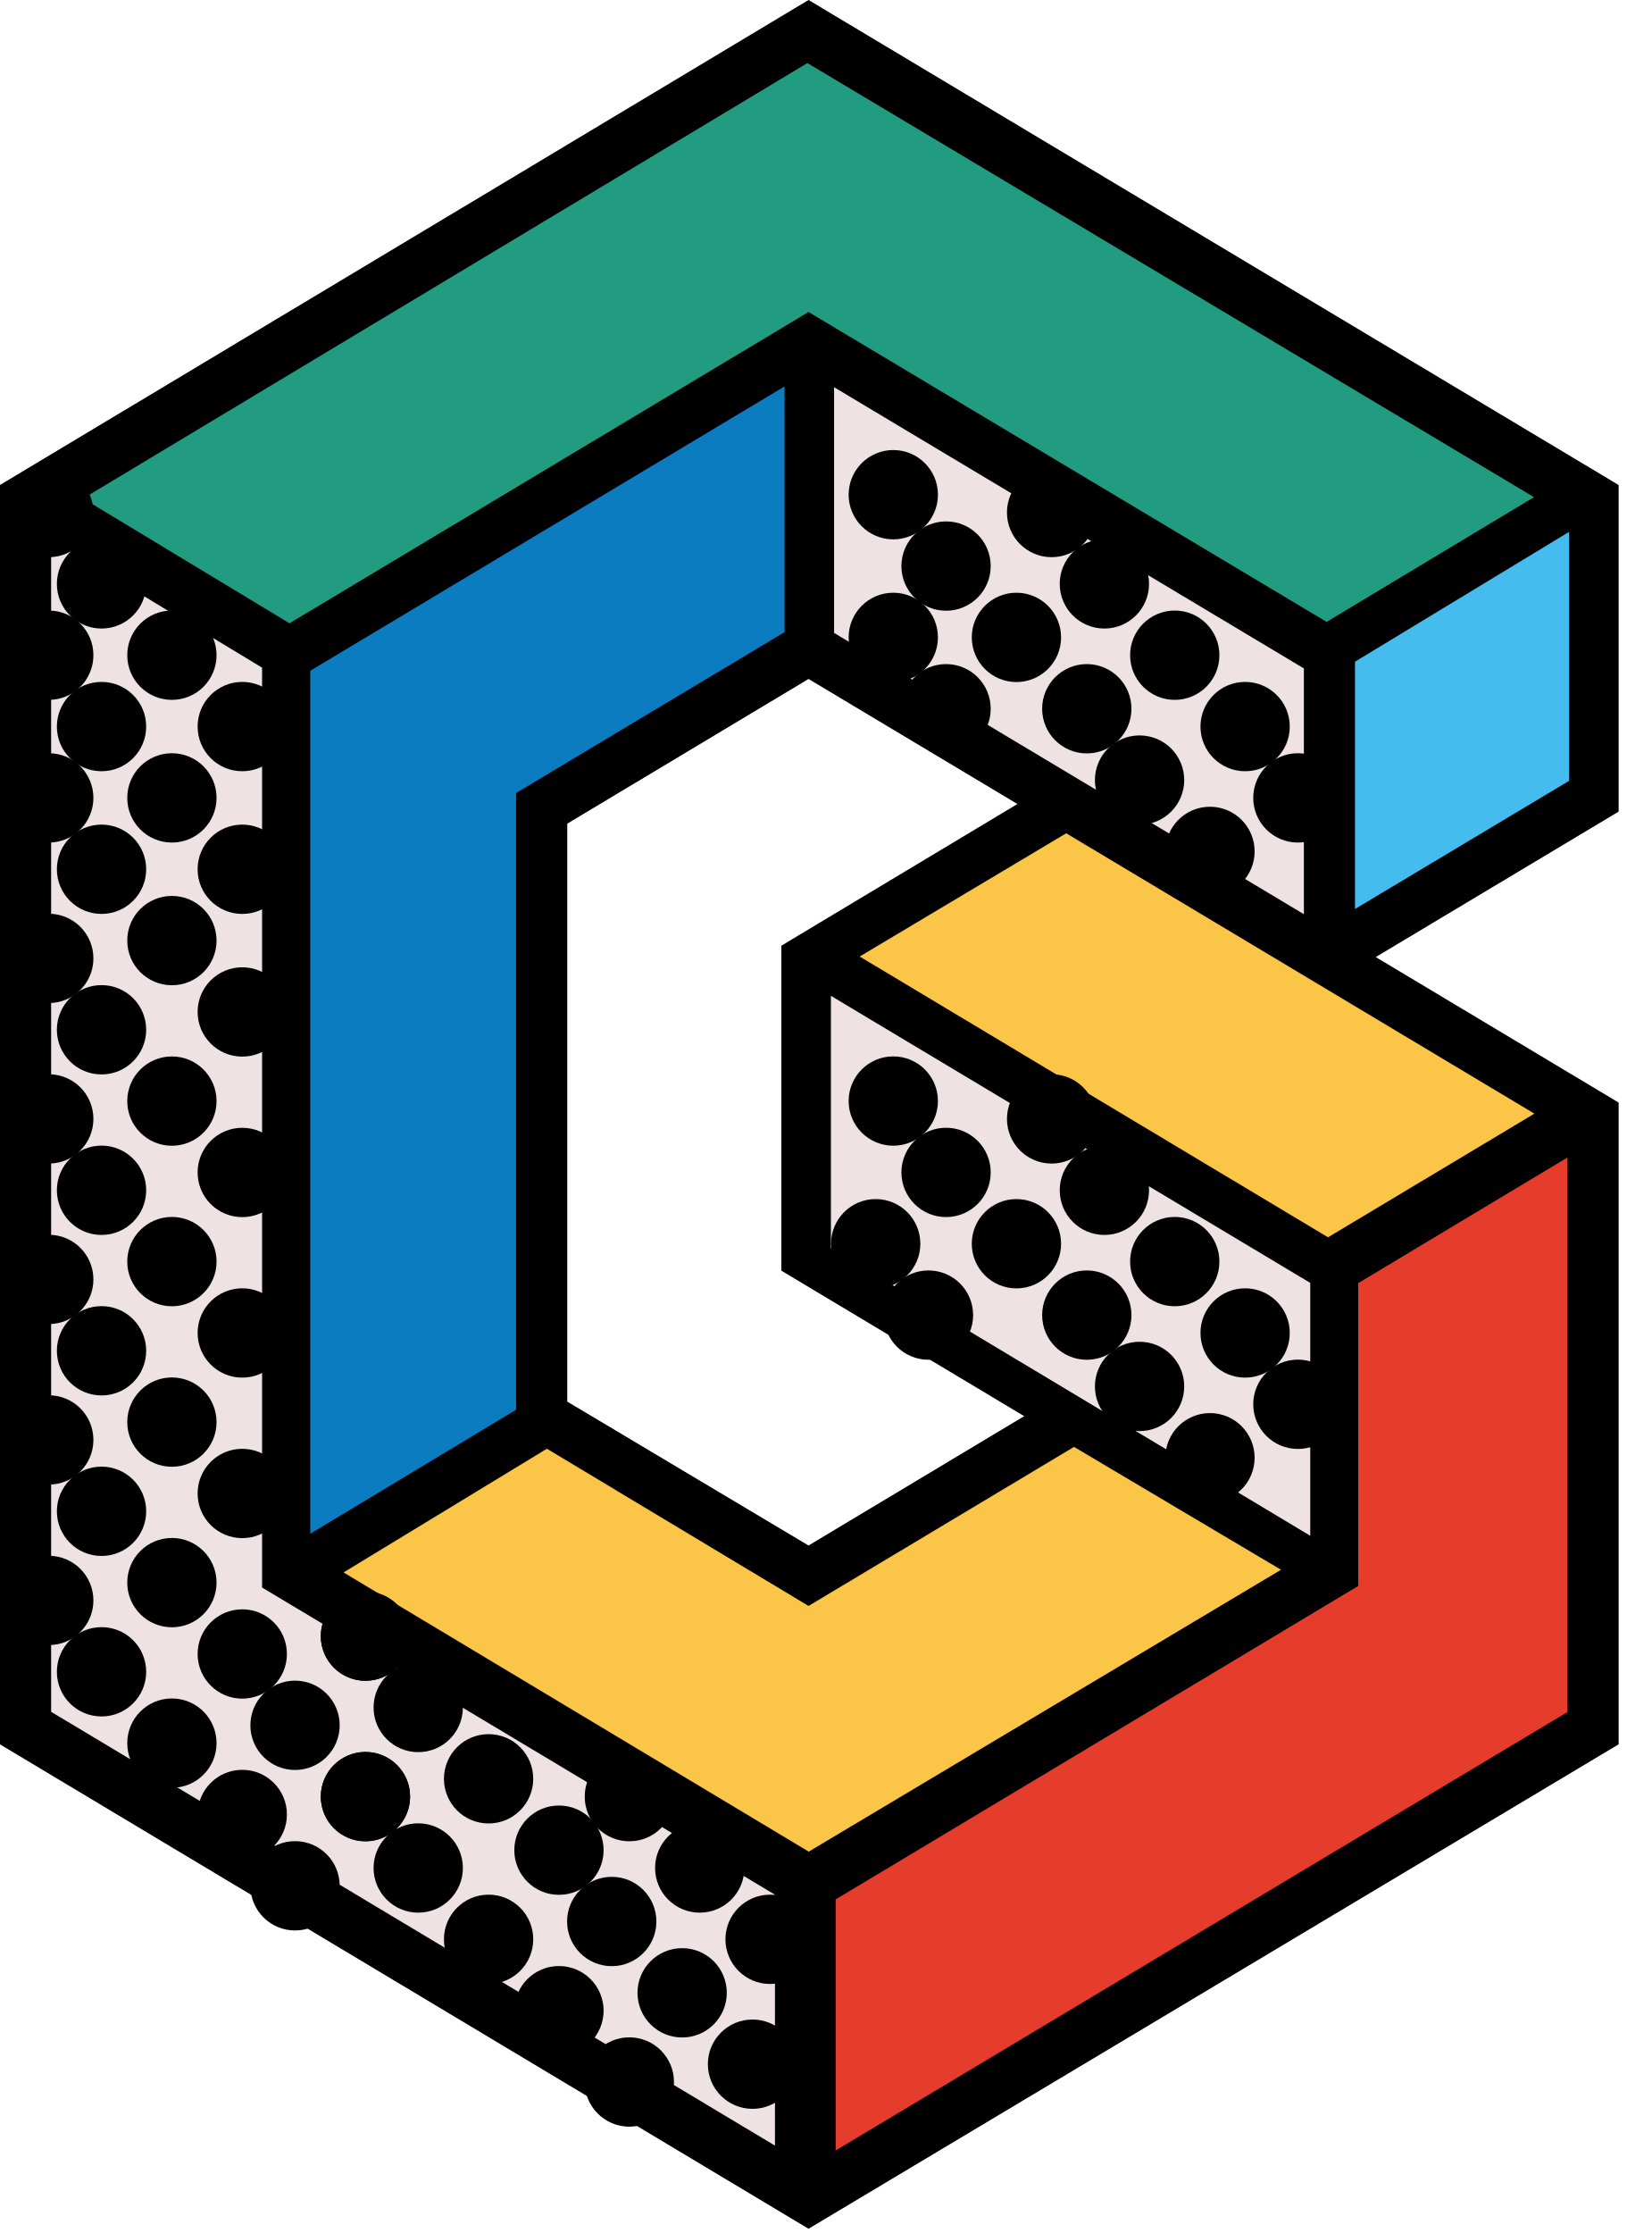
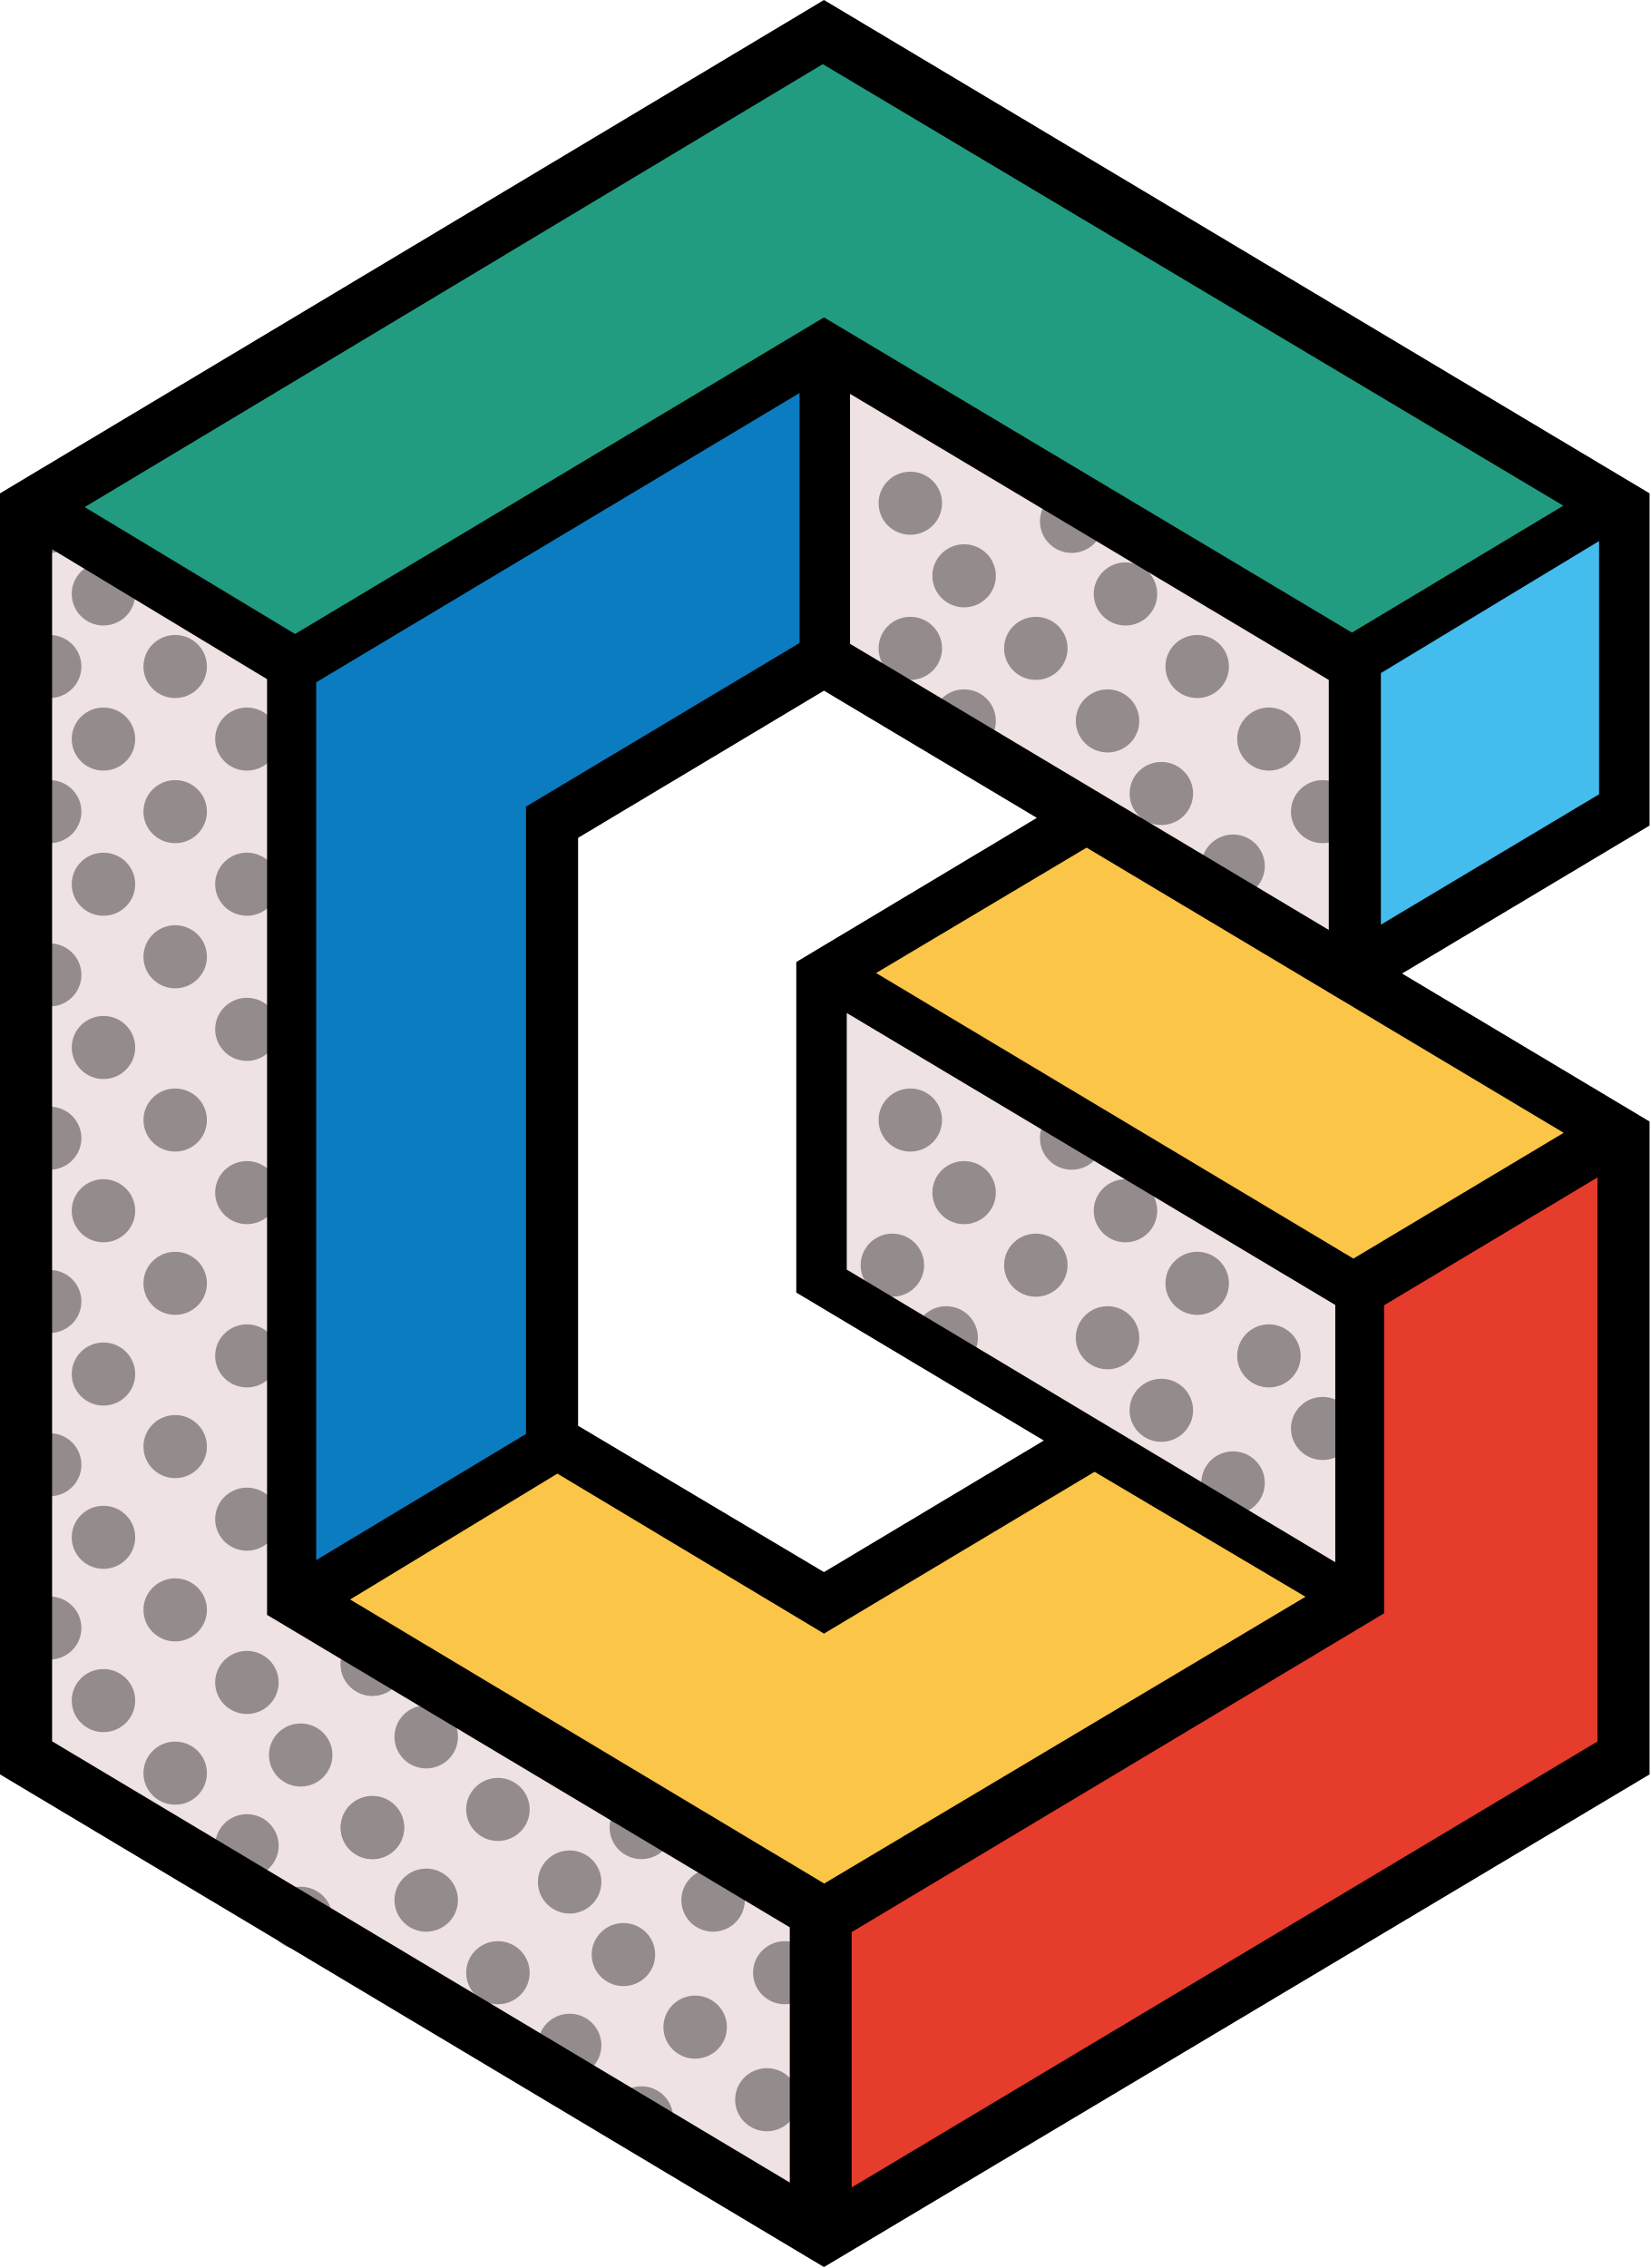
- <svg xmlns="http://www.w3.org/2000/svg" width="37" height="50" viewBox="0 0 37 50">
-   <g fill="none" fill-rule="nonzero">
-     <path fill="#000" d="M36.253 10.86v7.313l-5.44 3.257 5.44 3.258v14.37L18.109 49.905 0 39.059v-28.2L18.109 0l18.144 10.86zm-23.548 7.583v12.941l5.404 3.222 4.83-2.896-5.439-3.258v-7.276l5.287-3.173-4.678-2.8-5.404 3.24z" />
-     <path fill="#44BCEE" d="M30.348 14.816l4.795-2.907v5.575l-4.795 2.87z" />
-     <path fill="#229C80" d="M1.861 11.162l4.623 2.794 11.625-6.97 11.603 6.939 4.645-2.793-16.274-9.72z" />
-     <path fill="#0C7CC0" d="M6.949 34.342V15.019l10.623-6.367v5.502l-6.013 3.602v13.81z" />
-     <path fill="#FBC547" d="M18.113 41.461l10.578-6.312-4.636-2.751-5.946 3.561-5.86-3.52-4.555 2.77zM29.744 27.705l4.622-2.769-10.486-6.278-4.626 2.76z" />
-     <path fill="#E63C2B" d="M30.42 28.731v6.781L18.716 42.53v5.622l16.39-9.817V25.918z" />
-     <path fill="#EFE2E2" d="M5.87 35.547V14.95l-4.725-2.86v26.24l16.212 9.713v-5.618zM18.61 22.298v5.65l10.736 6.44v-5.662zM18.681 8.67v5.502l10.522 6.298v-5.503z" />
-     <g fill="#000">
-       <g transform="translate(.394 10.782)">
-         <ellipse cx=".698" cy=".694" rx="1" ry="1" />
-         <ellipse cx="1.88" cy="2.292" rx="1" ry="1" />
-         <ellipse cx="3.456" cy="3.889" rx="1" ry="1" />
-         <ellipse cx="5.032" cy="5.487" rx="1" ry="1" />
-       </g>
-       <g transform="translate(.394 13.977)">
-         <ellipse cx=".698" cy=".694" rx="1" ry="1" />
-         <ellipse cx="1.88" cy="2.292" rx="1" ry="1" />
-         <ellipse cx="3.456" cy="3.889" rx="1" ry="1" />
-         <ellipse cx="5.032" cy="5.487" rx="1" ry="1" />
-       </g>
-       <g transform="translate(.394 17.172)">
-         <ellipse cx=".698" cy=".694" rx="1" ry="1" />
-         <ellipse cx="1.88" cy="2.292" rx="1" ry="1" />
-         <ellipse cx="3.456" cy="3.889" rx="1" ry="1" />
-         <ellipse cx="5.032" cy="5.487" rx="1" ry="1" />
-       </g>
-       <g transform="translate(.394 20.766)">
-         <ellipse cx=".698" cy=".694" rx="1" ry="1" />
-         <ellipse cx="1.88" cy="2.292" rx="1" ry="1" />
-         <ellipse cx="3.456" cy="3.889" rx="1" ry="1" />
-         <ellipse cx="5.032" cy="5.487" rx="1" ry="1" />
-       </g>
-       <g transform="translate(.394 24.36)">
-         <ellipse cx=".698" cy=".694" rx="1" ry="1" />
-         <ellipse cx="1.88" cy="2.292" rx="1" ry="1" />
-         <ellipse cx="3.456" cy="3.889" rx="1" ry="1" />
-         <ellipse cx="5.032" cy="5.487" rx="1" ry="1" />
-       </g>
-       <g transform="translate(.394 27.954)">
-         <ellipse cx=".698" cy=".694" rx="1" ry="1" />
-         <ellipse cx="1.88" cy="2.292" rx="1" ry="1" />
-         <ellipse cx="3.456" cy="3.889" rx="1" ry="1" />
-         <ellipse cx="5.032" cy="5.487" rx="1" ry="1" />
-         <ellipse cx="7.791" cy="8.681" rx="1" ry="1" />
-       </g>
-       <g transform="translate(.394 31.548)">
-         <ellipse cx=".698" cy=".694" rx="1" ry="1" />
-         <ellipse cx="1.88" cy="2.292" rx="1" ry="1" />
-         <ellipse cx="3.456" cy="3.889" rx="1" ry="1" />
-         <ellipse cx="5.032" cy="5.487" rx="1" ry="1" />
-         <ellipse cx="6.214" cy="7.084" rx="1" ry="1" />
-         <ellipse cx="7.791" cy="8.681" rx="1" ry="1" />
-       </g>
-       <g transform="translate(7.487 39.535)">
-         <ellipse cx=".698" cy=".694" rx="1" ry="1" />
-         <ellipse cx="1.88" cy="2.292" rx="1" ry="1" />
-         <ellipse cx="3.456" cy="3.889" rx="1" ry="1" />
-         <ellipse cx="5.032" cy="5.487" rx="1" ry="1" />
-         <ellipse cx="6.608" cy="7.084" rx="1" ry="1" />
-       </g>
-       <g transform="translate(7.487 35.941)">
-         <ellipse cx=".698" cy=".694" rx="1" ry="1" />
-         <ellipse cx="1.88" cy="2.292" rx="1" ry="1" />
-         <ellipse cx="3.456" cy="3.889" rx="1" ry="1" />
-         <ellipse cx="5.032" cy="5.487" rx="1" ry="1" />
-         <ellipse cx="6.214" cy="7.084" rx="1" ry="1" />
-         <ellipse cx="7.791" cy="8.681" rx="1" ry="1" />
-         <ellipse cx="9.367" cy="10.279" rx="1" ry="1" />
-       </g>
-       <g transform="translate(13.398 39.535)">
-         <ellipse cx=".698" cy=".694" rx="1" ry="1" />
-         <ellipse cx="2.274" cy="2.292" rx="1" ry="1" />
-         <ellipse cx="3.85" cy="3.889" rx="1" ry="1" />
-       </g>
-       <g transform="translate(.394 35.142)">
-         <ellipse cx=".698" cy=".694" rx="1" ry="1" />
-         <ellipse cx="1.88" cy="2.292" rx="1" ry="1" />
-         <ellipse cx="3.456" cy="3.889" rx="1" ry="1" />
-         <ellipse cx="5.032" cy="5.487" rx="1" ry="1" />
-         <ellipse cx="6.214" cy="7.084" rx="1" ry="1" />
-       </g>
-       <g transform="translate(19.309 10.383)">
-         <ellipse cx=".698" cy=".694" rx="1" ry="1" />
-         <ellipse cx="1.88" cy="2.292" rx="1" ry="1" />
-         <ellipse cx="3.456" cy="3.889" rx="1" ry="1" />
-         <ellipse cx="5.032" cy="5.487" rx="1" ry="1" />
-         <ellipse cx="6.214" cy="7.084" rx="1" ry="1" />
-         <ellipse cx="7.791" cy="8.681" rx="1" ry="1" />
-       </g>
-       <g transform="translate(22.855 10.782)">
-         <ellipse cx=".698" cy=".694" rx="1" ry="1" />
-         <ellipse cx="1.88" cy="2.292" rx="1" ry="1" />
-         <ellipse cx="3.456" cy="3.889" rx="1" ry="1" />
-         <ellipse cx="5.032" cy="5.487" rx="1" ry="1" />
-         <ellipse cx="6.214" cy="7.084" rx="1" ry="1" />
-       </g>
-       <g transform="translate(19.309 13.578)">
-         <ellipse cx=".698" cy=".694" rx="1" ry="1" />
-         <ellipse cx="1.88" cy="2.292" rx="1" ry="1" />
-       </g>
-       <g transform="translate(19.309 23.96)">
-         <ellipse cx=".698" cy=".694" rx="1" ry="1" />
-         <ellipse cx="1.88" cy="2.292" rx="1" ry="1" />
-         <ellipse cx="3.456" cy="3.889" rx="1" ry="1" />
-         <ellipse cx="5.032" cy="5.487" rx="1" ry="1" />
-         <ellipse cx="6.214" cy="7.084" rx="1" ry="1" />
-         <ellipse cx="7.791" cy="8.681" rx="1" ry="1" />
-       </g>
-       <g transform="translate(18.915 27.155)">
-         <ellipse cx=".698" cy=".694" rx="1" ry="1" />
-         <ellipse cx="1.88" cy="2.292" rx="1" ry="1" />
-       </g>
-       <g transform="translate(22.855 24.36)">
-         <ellipse cx=".698" cy=".694" rx="1" ry="1" />
-         <ellipse cx="1.88" cy="2.292" rx="1" ry="1" />
-         <ellipse cx="3.456" cy="3.889" rx="1" ry="1" />
-         <ellipse cx="5.032" cy="5.487" rx="1" ry="1" />
-         <ellipse cx="6.214" cy="7.084" rx="1" ry="1" />
+ <svg xmlns="http://www.w3.org/2000/svg" width="505px" height="694px" viewBox="0 0 505 694" version="1.1">
+   <g id="Penilaian" stroke="none" stroke-width="1" fill="none" fill-rule="evenodd">
+     <g id="Artboard" transform="translate(-26, 0)" fill-rule="nonzero">
+       <g id="ic_logo_gredu-copy" transform="translate(26, 0)">
+         <g id="gredu_logo-2">
+           <g id="icon">
+             <path d="M504.794,150.96 L504.794,252.618 L429.05,297.895 L504.794,343.183 L504.794,542.956 L252.148,693.712 L0,542.956 L0,150.96 L252.148,0 L504.794,150.96 Z M176.902,256.381 L176.902,436.275 L252.148,481.06 L319.42,440.804 L243.676,395.516 L243.676,294.371 L317.293,250.265 L252.148,211.344 L176.902,256.381 Z" id="Path-11" fill="#000000" />
+             <polygon id="Rectangle" fill="#44BCEE" points="422.572 205.955 489.346 165.553 489.346 243.046 422.572 282.944" />
+             <polygon id="Path-2" fill="#229C80" points="25.912 155.169 90.288 193.997 252.157 97.118 413.718 193.567 478.401 154.74 251.788 19.625" />
+             <polygon id="Path-3" fill="#0C7CC0" points="96.757 477.386 96.757 208.785 244.673 120.265 244.673 196.751 160.956 246.82 160.956 438.791" />
+             <polygon id="Path-4" fill="#FBC547" points="252.211 576.356 399.5 488.608 334.947 450.364 252.148 499.87 170.561 450.925 107.138 489.439" />
+             <polygon id="Path-5" fill="#FBC547" points="414.159 385.126 478.515 346.637 332.509 259.372 268.094 297.744" />
+             <polygon id="Path-6" fill="#E63C2B" points="423.568 399.39 423.568 493.658 260.619 591.215 260.619 669.357 488.848 532.889 488.848 360.292" />
+             <polygon id="Path-8" fill="#EFE2E2" points="81.724 494.143 81.724 207.822 15.946 168.069 15.946 532.839 241.683 667.848 241.683 589.751" />
+             <polygon id="Path-9" fill="#EFE2E2" points="259.124 309.972 259.124 388.499 408.619 478.04 408.619 399.315" />
+             <polygon id="Path-10" fill="#EFE2E2" points="260.121 120.517 260.121 197.003 406.626 284.56 406.626 208.06" />
+           </g>
+           <g id="Dot-Pattern" opacity="0.382" transform="translate(5.249554, 144.0255)" fill="#000000">
+             <g id="Group-2" transform="translate(0.237336, 5.859863)">
+               <ellipse id="Oval-2" cx="9.713" cy="9.653" rx="9.713" ry="9.653" />
+               <ellipse id="Oval-2" cx="26.174" cy="31.859" rx="9.713" ry="9.653" />
+               <ellipse id="Oval-2" cx="48.122" cy="54.064" rx="9.713" ry="9.653" />
+               <ellipse id="Oval-2" cx="70.069" cy="76.269" rx="9.713" ry="9.653" />
+             </g>
+             <g id="Group-2" transform="translate(0.237336, 50.27033)">
+               <ellipse id="Oval-2" cx="9.713" cy="9.653" rx="9.713" ry="9.653" />
+               <ellipse id="Oval-2" cx="26.174" cy="31.859" rx="9.713" ry="9.653" />
+               <ellipse id="Oval-2" cx="48.122" cy="54.064" rx="9.713" ry="9.653" />
+               <ellipse id="Oval-2" cx="70.069" cy="76.269" rx="9.713" ry="9.653" />
+             </g>
+             <g id="Group-2" transform="translate(0.237336, 94.68079)">
+               <ellipse id="Oval-2" cx="9.713" cy="9.653" rx="9.713" ry="9.653" />
+               <ellipse id="Oval-2" cx="26.174" cy="31.859" rx="9.713" ry="9.653" />
+               <ellipse id="Oval-2" cx="48.122" cy="54.064" rx="9.713" ry="9.653" />
+               <ellipse id="Oval-2" cx="70.069" cy="76.269" rx="9.713" ry="9.653" />
+             </g>
+             <g id="Group-2" transform="translate(0.237336, 144.6426)">
+               <ellipse id="Oval-2" cx="9.713" cy="9.653" rx="9.713" ry="9.653" />
+               <ellipse id="Oval-2" cx="26.174" cy="31.859" rx="9.713" ry="9.653" />
+               <ellipse id="Oval-2" cx="48.122" cy="54.064" rx="9.713" ry="9.653" />
+               <ellipse id="Oval-2" cx="70.069" cy="76.269" rx="9.713" ry="9.653" />
+             </g>
+             <g id="Group-2" transform="translate(0.237336, 194.6043)">
+               <ellipse id="Oval-2" cx="9.713" cy="9.653" rx="9.713" ry="9.653" />
+               <ellipse id="Oval-2" cx="26.174" cy="31.859" rx="9.713" ry="9.653" />
+               <ellipse id="Oval-2" cx="48.122" cy="54.064" rx="9.713" ry="9.653" />
+               <ellipse id="Oval-2" cx="70.069" cy="76.269" rx="9.713" ry="9.653" />
+             </g>
+             <g id="Group-2" transform="translate(0.237336, 244.5661)">
+               <ellipse id="Oval-2" cx="9.713" cy="9.653" rx="9.713" ry="9.653" />
+               <ellipse id="Oval-2" cx="26.174" cy="31.859" rx="9.713" ry="9.653" />
+               <ellipse id="Oval-2" cx="48.122" cy="54.064" rx="9.713" ry="9.653" />
+               <ellipse id="Oval-2" cx="70.069" cy="76.269" rx="9.713" ry="9.653" />
+               <ellipse id="Oval-2" cx="108.477" cy="120.68" rx="9.713" ry="9.653" />
+             </g>
+             <g id="Group-2" transform="translate(0.237336, 294.5279)">
+               <ellipse id="Oval-2" cx="9.713" cy="9.653" rx="9.713" ry="9.653" />
+               <ellipse id="Oval-2" cx="26.174" cy="31.859" rx="9.713" ry="9.653" />
+               <ellipse id="Oval-2" cx="48.122" cy="54.064" rx="9.713" ry="9.653" />
+               <ellipse id="Oval-2" cx="70.069" cy="76.269" rx="9.713" ry="9.653" />
+               <ellipse id="Oval-2" cx="86.53" cy="98.474" rx="9.713" ry="9.653" />
+               <ellipse id="Oval-2" cx="108.477" cy="120.68" rx="9.713" ry="9.653" />
+             </g>
+             <g id="Group-2" transform="translate(99.00136, 405.554)">
+               <ellipse id="Oval-2" cx="9.713" cy="9.653" rx="9.713" ry="9.653" />
+               <ellipse id="Oval-2" cx="26.174" cy="31.859" rx="9.713" ry="9.653" />
+               <ellipse id="Oval-2" cx="48.122" cy="54.064" rx="9.713" ry="9.653" />
+               <ellipse id="Oval-2" cx="70.069" cy="76.269" rx="9.713" ry="9.653" />
+               <ellipse id="Oval-2" cx="92.017" cy="98.474" rx="9.713" ry="9.653" />
+             </g>
+             <g id="Group-2" transform="translate(99.00136, 355.5923)">
+               <ellipse id="Oval-2" cx="9.713" cy="9.653" rx="9.713" ry="9.653" />
+               <ellipse id="Oval-2" cx="26.174" cy="31.859" rx="9.713" ry="9.653" />
+               <ellipse id="Oval-2" cx="48.122" cy="54.064" rx="9.713" ry="9.653" />
+               <ellipse id="Oval-2" cx="70.069" cy="76.269" rx="9.713" ry="9.653" />
+               <ellipse id="Oval-2" cx="86.53" cy="98.474" rx="9.713" ry="9.653" />
+               <ellipse id="Oval-2" cx="108.477" cy="120.68" rx="9.713" ry="9.653" />
+               <ellipse id="Oval-2" cx="130.425" cy="142.885" rx="9.713" ry="9.653" />
+             </g>
+             <g id="Group-2" transform="translate(181.3047, 405.554)">
+               <ellipse id="Oval-2" cx="9.713" cy="9.653" rx="9.713" ry="9.653" />
+               <ellipse id="Oval-2" cx="31.661" cy="31.859" rx="9.713" ry="9.653" />
+               <ellipse id="Oval-2" cx="53.609" cy="54.064" rx="9.713" ry="9.653" />
+             </g>
+             <g id="Group-2" transform="translate(0.237336, 344.4896)">
+               <ellipse id="Oval-2" cx="9.713" cy="9.653" rx="9.713" ry="9.653" />
+               <ellipse id="Oval-2" cx="26.174" cy="31.859" rx="9.713" ry="9.653" />
+               <ellipse id="Oval-2" cx="48.122" cy="54.064" rx="9.713" ry="9.653" />
+               <ellipse id="Oval-2" cx="70.069" cy="76.269" rx="9.713" ry="9.653" />
+               <ellipse id="Oval-2" cx="86.53" cy="98.474" rx="9.713" ry="9.653" />
+             </g>
+             <g id="Group-2" transform="translate(263.6081, 0.308555)">
+               <ellipse id="Oval-2" cx="9.713" cy="9.653" rx="9.713" ry="9.653" />
+               <ellipse id="Oval-2" cx="26.174" cy="31.859" rx="9.713" ry="9.653" />
+               <ellipse id="Oval-2" cx="48.122" cy="54.064" rx="9.713" ry="9.653" />
+               <ellipse id="Oval-2" cx="70.069" cy="76.269" rx="9.713" ry="9.653" />
+               <ellipse id="Oval-2" cx="86.53" cy="98.474" rx="9.713" ry="9.653" />
+               <ellipse id="Oval-2" cx="108.477" cy="120.68" rx="9.713" ry="9.653" />
+             </g>
+             <g id="Group-2" transform="translate(312.9901, 5.859863)">
+               <ellipse id="Oval-2" cx="9.713" cy="9.653" rx="9.713" ry="9.653" />
+               <ellipse id="Oval-2" cx="26.174" cy="31.859" rx="9.713" ry="9.653" />
+               <ellipse id="Oval-2" cx="48.122" cy="54.064" rx="9.713" ry="9.653" />
+               <ellipse id="Oval-2" cx="70.069" cy="76.269" rx="9.713" ry="9.653" />
+               <ellipse id="Oval-2" cx="86.53" cy="98.474" rx="9.713" ry="9.653" />
+             </g>
+             <g id="Group-2" transform="translate(263.6081, 44.71902)">
+               <ellipse id="Oval-2" cx="9.713" cy="9.653" rx="9.713" ry="9.653" />
+               <ellipse id="Oval-2" cx="26.174" cy="31.859" rx="9.713" ry="9.653" />
+             </g>
+             <g id="Group-2" transform="translate(263.6081, 189.053)">
+               <ellipse id="Oval-2" cx="9.713" cy="9.653" rx="9.713" ry="9.653" />
+               <ellipse id="Oval-2" cx="26.174" cy="31.859" rx="9.713" ry="9.653" />
+               <ellipse id="Oval-2" cx="48.122" cy="54.064" rx="9.713" ry="9.653" />
+               <ellipse id="Oval-2" cx="70.069" cy="76.269" rx="9.713" ry="9.653" />
+               <ellipse id="Oval-2" cx="86.53" cy="98.474" rx="9.713" ry="9.653" />
+               <ellipse id="Oval-2" cx="108.477" cy="120.68" rx="9.713" ry="9.653" />
+             </g>
+             <g id="Group-2" transform="translate(258.1212, 233.4635)">
+               <ellipse id="Oval-2" cx="9.713" cy="9.653" rx="9.713" ry="9.653" />
+               <ellipse id="Oval-2" cx="26.174" cy="31.859" rx="9.713" ry="9.653" />
+             </g>
+             <g id="Group-2" transform="translate(312.9901, 194.6043)">
+               <ellipse id="Oval-2" cx="9.713" cy="9.653" rx="9.713" ry="9.653" />
+               <ellipse id="Oval-2" cx="26.174" cy="31.859" rx="9.713" ry="9.653" />
+               <ellipse id="Oval-2" cx="48.122" cy="54.064" rx="9.713" ry="9.653" />
+               <ellipse id="Oval-2" cx="70.069" cy="76.269" rx="9.713" ry="9.653" />
+               <ellipse id="Oval-2" cx="86.53" cy="98.474" rx="9.713" ry="9.653" />
+             </g>
+           </g>
+         </g>
      </g>
    </g>
  </g>
</svg>
